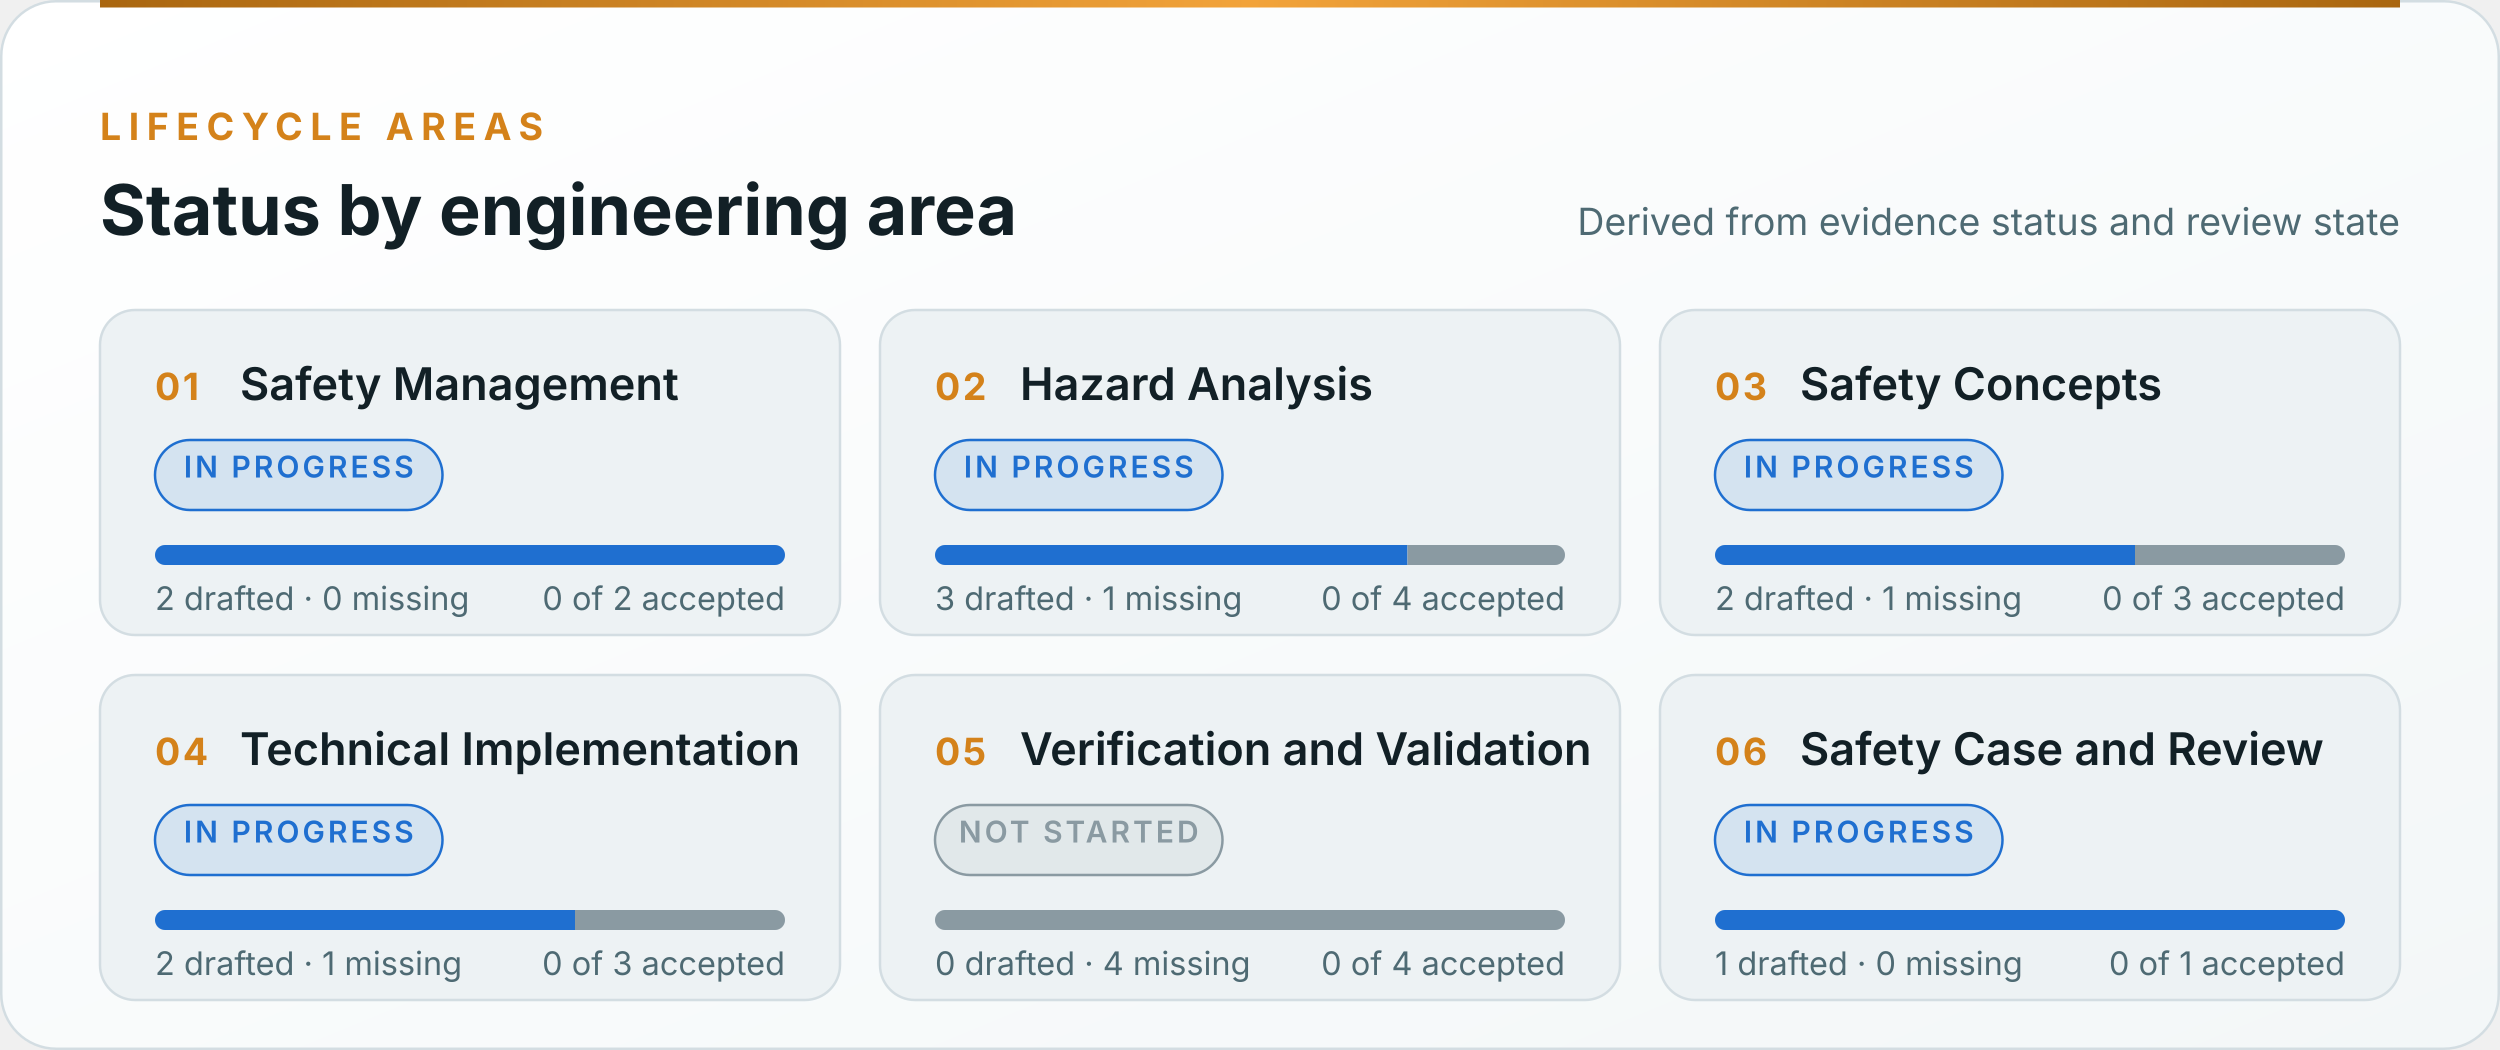
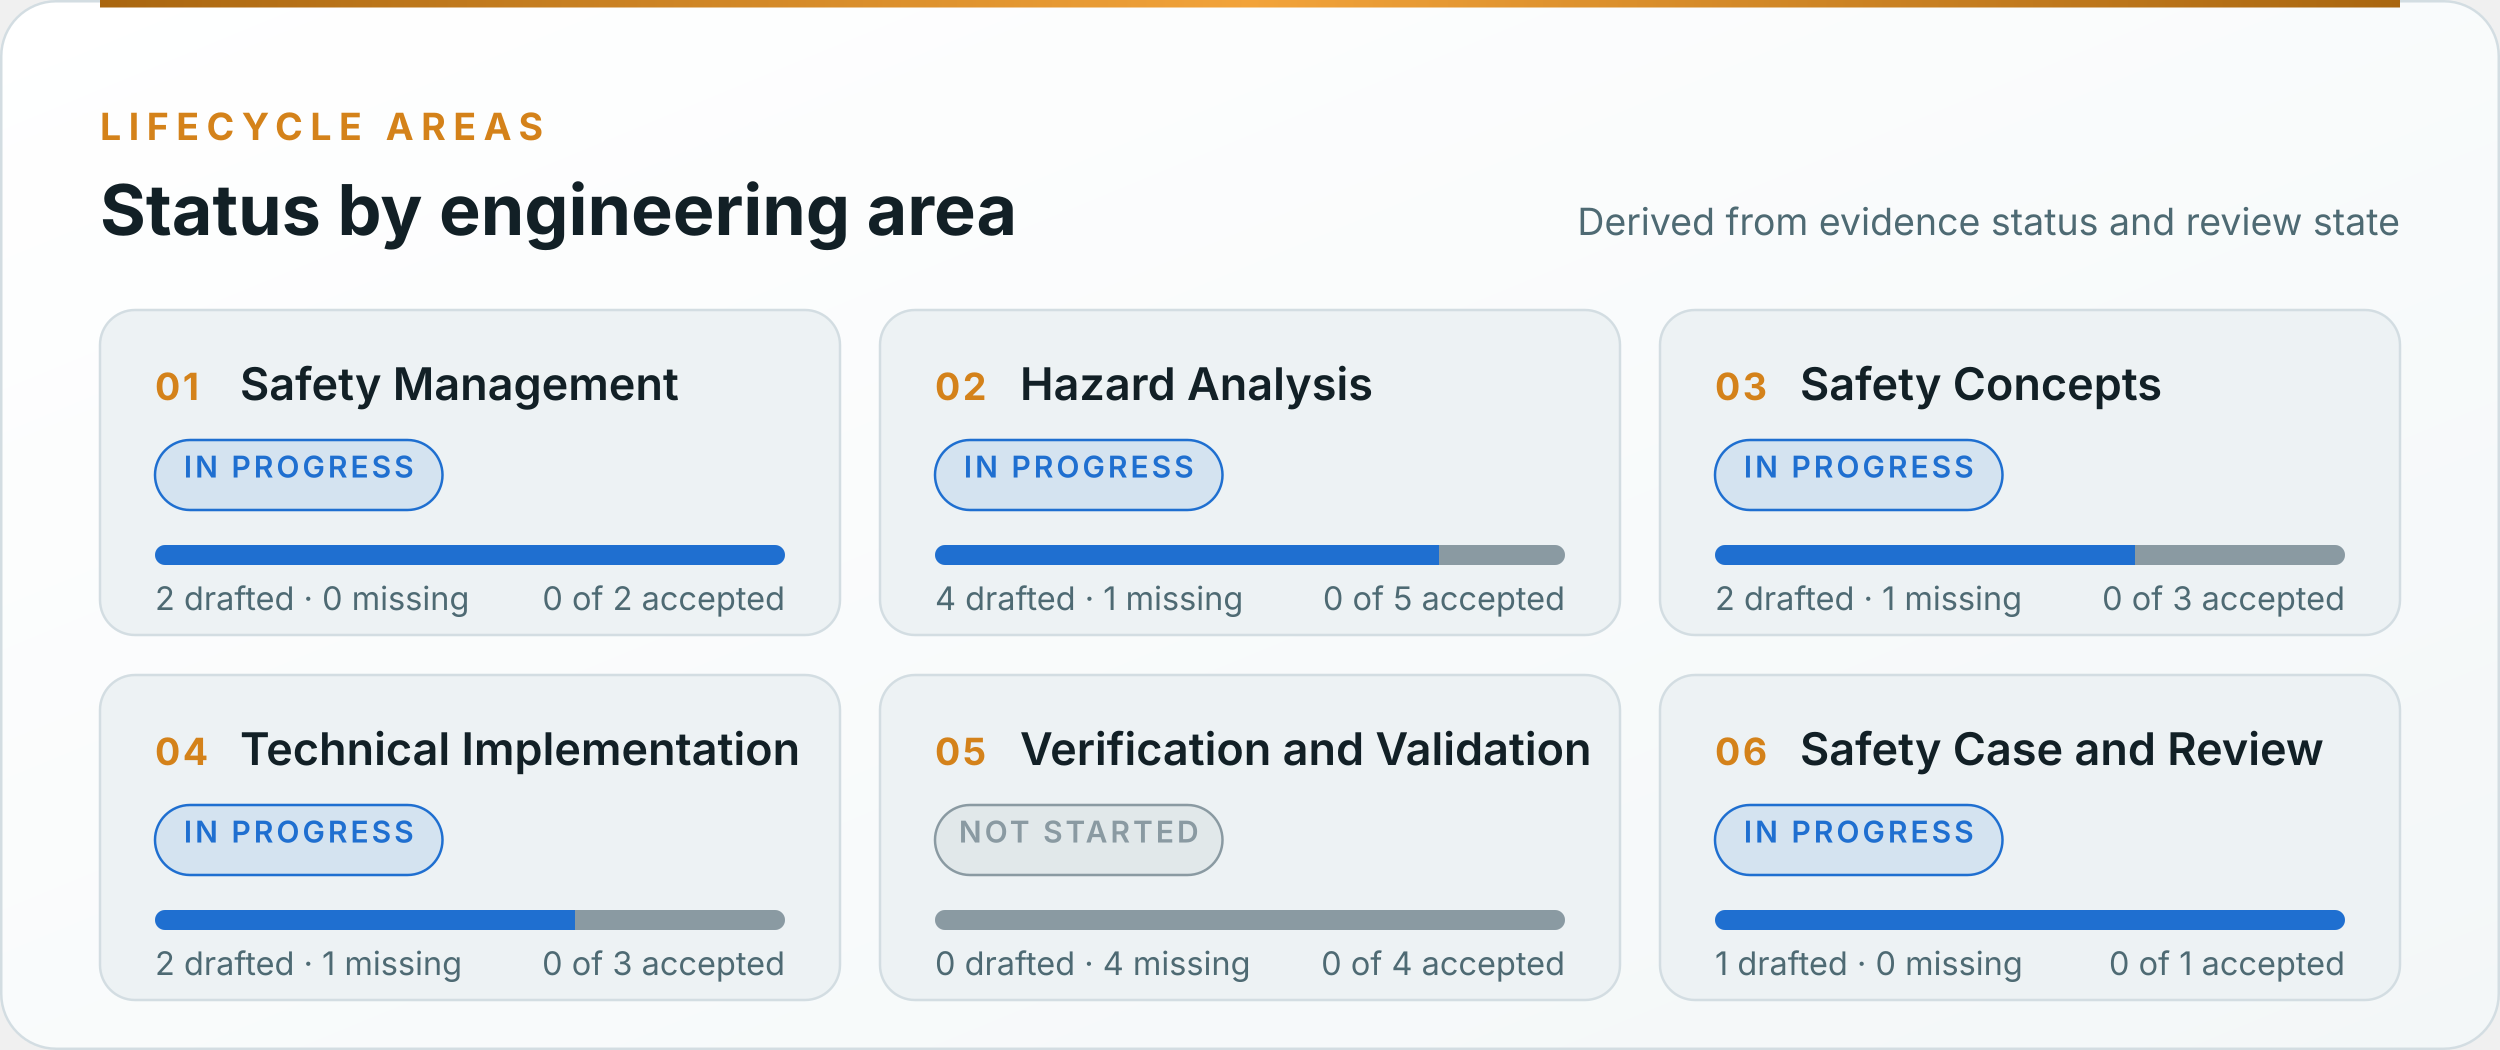
<svg xmlns="http://www.w3.org/2000/svg" width="1000" height="420" viewBox="0 0 1000 420" role="img" aria-labelledby="life-t life-d">
  <defs>
    <linearGradient id="life-bg" x1="0" y1="0" x2="1" y2="1">
      <stop offset="0" stop-color="#FFFFFF" />
      <stop offset="1" stop-color="#F3F7F8" />
    </linearGradient>
    <linearGradient id="life-gold" x1="0" y1="0" x2="1" y2="0">
      <stop offset="0" stop-color="#A8650F" />
      <stop offset="0.5" stop-color="#F2A33A" />
      <stop offset="1" stop-color="#A8650F" />
    </linearGradient>
  </defs>
  <rect x="0.5" y="0.5" width="999" height="419" rx="22" fill="url(#life-bg)" stroke="#D3DDE2" />
  <rect x="40" y="0" width="920" height="3" fill="url(#life-gold)" />
  <g font-family="Inter, 'Segoe UI', 'Helvetica Neue', Helvetica, Arial, sans-serif">
    <text x="40" y="56" font-size="15" font-weight="700" fill="#D4821A" text-anchor="start" letter-spacing="3">LIFECYCLE AREAS</text>
    <text x="40" y="94" font-size="28" font-weight="700" fill="#122026" text-anchor="start">Status by engineering area</text>
    <text x="960" y="94" font-size="15" font-weight="400" fill="#4E6A73" text-anchor="end">Derived from evidence status and review state</text>
    <rect x="40" y="124" width="296" height="130" rx="14" fill="#EDF2F4" stroke="#D3DDE2" />
    <text x="62" y="160" font-size="15" font-weight="700" fill="#D4821A" text-anchor="start" letter-spacing="1">01</text>
    <text x="96" y="160" font-size="18" font-weight="600" fill="#122026" text-anchor="start">Safety Management</text>
    <rect x="62" y="176" width="115" height="28" rx="14.0" fill="#1F6FD0" fill-opacity="0.12" stroke="#1F6FD0" />
    <text x="119.5" y="191" font-size="12" font-weight="600" fill="#1F6FD0" text-anchor="middle" letter-spacing="1.2">IN PROGRESS</text>
    <defs>
      <clipPath id="bar62218">
        <rect x="62" y="218" width="252" height="8" rx="4.0" />
      </clipPath>
    </defs>
    <g clip-path="url(#bar62218)">
      <rect x="62" y="218" width="252" height="8" rx="4.0" fill="#FFFFFF" stroke="#D3DDE2" />
      <rect x="62.0" y="218" width="252.0" height="8" fill="#1F6FD0" />
    </g>
    <text x="62" y="244" font-size="13" font-weight="400" fill="#4E6A73" text-anchor="start">2 drafted · 0 missing</text>
    <text x="314" y="244" font-size="13" font-weight="400" fill="#4E6A73" text-anchor="end">0 of 2 accepted</text>
    <rect x="352" y="124" width="296" height="130" rx="14" fill="#EDF2F4" stroke="#D3DDE2" />
    <text x="374" y="160" font-size="15" font-weight="700" fill="#D4821A" text-anchor="start" letter-spacing="1">02</text>
    <text x="408" y="160" font-size="18" font-weight="600" fill="#122026" text-anchor="start">Hazard Analysis</text>
    <rect x="374" y="176" width="115" height="28" rx="14.0" fill="#1F6FD0" fill-opacity="0.12" stroke="#1F6FD0" />
    <text x="431.5" y="191" font-size="12" font-weight="600" fill="#1F6FD0" text-anchor="middle" letter-spacing="1.2">IN PROGRESS</text>
    <defs>
      <clipPath id="bar374218">
        <rect x="374" y="218" width="252" height="8" rx="4.0" />
      </clipPath>
    </defs>
    <g clip-path="url(#bar374218)">
      <rect x="374" y="218" width="252" height="8" rx="4.0" fill="#FFFFFF" stroke="#D3DDE2" />
-       <rect x="374.0" y="218" width="189.0" height="8" fill="#1F6FD0" />
-       <rect x="563.0" y="218" width="63.0" height="8" fill="#8A9AA2" />
+       <rect x="374.0" y="218" width="201.6" height="8" fill="#1F6FD0" />
+       <rect x="575.6" y="218" width="50.4" height="8" fill="#8A9AA2" />
    </g>
-     <text x="374" y="244" font-size="13" font-weight="400" fill="#4E6A73" text-anchor="start">3 drafted · 1 missing</text>
-     <text x="626" y="244" font-size="13" font-weight="400" fill="#4E6A73" text-anchor="end">0 of 4 accepted</text>
+     <text x="374" y="244" font-size="13" font-weight="400" fill="#4E6A73" text-anchor="start">4 drafted · 1 missing</text>
+     <text x="626" y="244" font-size="13" font-weight="400" fill="#4E6A73" text-anchor="end">0 of 5 accepted</text>
    <rect x="664" y="124" width="296" height="130" rx="14" fill="#EDF2F4" stroke="#D3DDE2" />
    <text x="686" y="160" font-size="15" font-weight="700" fill="#D4821A" text-anchor="start" letter-spacing="1">03</text>
    <text x="720" y="160" font-size="18" font-weight="600" fill="#122026" text-anchor="start">Safety Concepts</text>
    <rect x="686" y="176" width="115" height="28" rx="14.0" fill="#1F6FD0" fill-opacity="0.12" stroke="#1F6FD0" />
    <text x="743.5" y="191" font-size="12" font-weight="600" fill="#1F6FD0" text-anchor="middle" letter-spacing="1.2">IN PROGRESS</text>
    <defs>
      <clipPath id="bar686218">
        <rect x="686" y="218" width="252" height="8" rx="4.0" />
      </clipPath>
    </defs>
    <g clip-path="url(#bar686218)">
      <rect x="686" y="218" width="252" height="8" rx="4.0" fill="#FFFFFF" stroke="#D3DDE2" />
      <rect x="686.0" y="218" width="168.0" height="8" fill="#1F6FD0" />
      <rect x="854.0" y="218" width="84.0" height="8" fill="#8A9AA2" />
    </g>
    <text x="686" y="244" font-size="13" font-weight="400" fill="#4E6A73" text-anchor="start">2 drafted · 1 missing</text>
    <text x="938" y="244" font-size="13" font-weight="400" fill="#4E6A73" text-anchor="end">0 of 3 accepted</text>
    <rect x="40" y="270" width="296" height="130" rx="14" fill="#EDF2F4" stroke="#D3DDE2" />
    <text x="62" y="306" font-size="15" font-weight="700" fill="#D4821A" text-anchor="start" letter-spacing="1">04</text>
    <text x="96" y="306" font-size="18" font-weight="600" fill="#122026" text-anchor="start">Technical Implementation</text>
    <rect x="62" y="322" width="115" height="28" rx="14.0" fill="#1F6FD0" fill-opacity="0.12" stroke="#1F6FD0" />
    <text x="119.5" y="337" font-size="12" font-weight="600" fill="#1F6FD0" text-anchor="middle" letter-spacing="1.2">IN PROGRESS</text>
    <defs>
      <clipPath id="bar62364">
        <rect x="62" y="364" width="252" height="8" rx="4.0" />
      </clipPath>
    </defs>
    <g clip-path="url(#bar62364)">
      <rect x="62" y="364" width="252" height="8" rx="4.0" fill="#FFFFFF" stroke="#D3DDE2" />
      <rect x="62.0" y="364" width="168.0" height="8" fill="#1F6FD0" />
      <rect x="230.0" y="364" width="84.0" height="8" fill="#8A9AA2" />
    </g>
    <text x="62" y="390" font-size="13" font-weight="400" fill="#4E6A73" text-anchor="start">2 drafted · 1 missing</text>
    <text x="314" y="390" font-size="13" font-weight="400" fill="#4E6A73" text-anchor="end">0 of 3 accepted</text>
    <rect x="352" y="270" width="296" height="130" rx="14" fill="#EDF2F4" stroke="#D3DDE2" />
    <text x="374" y="306" font-size="15" font-weight="700" fill="#D4821A" text-anchor="start" letter-spacing="1">05</text>
    <text x="408" y="306" font-size="18" font-weight="600" fill="#122026" text-anchor="start">Verification and Validation</text>
    <rect x="374" y="322" width="115" height="28" rx="14.0" fill="#8A9AA2" fill-opacity="0.12" stroke="#8A9AA2" />
    <text x="431.5" y="337" font-size="12" font-weight="600" fill="#8A9AA2" text-anchor="middle" letter-spacing="1.2">NOT STARTED</text>
    <defs>
      <clipPath id="bar374364">
        <rect x="374" y="364" width="252" height="8" rx="4.0" />
      </clipPath>
    </defs>
    <g clip-path="url(#bar374364)">
      <rect x="374" y="364" width="252" height="8" rx="4.0" fill="#FFFFFF" stroke="#D3DDE2" />
      <rect x="374.0" y="364" width="252.0" height="8" fill="#8A9AA2" />
    </g>
    <text x="374" y="390" font-size="13" font-weight="400" fill="#4E6A73" text-anchor="start">0 drafted · 4 missing</text>
    <text x="626" y="390" font-size="13" font-weight="400" fill="#4E6A73" text-anchor="end">0 of 4 accepted</text>
    <rect x="664" y="270" width="296" height="130" rx="14" fill="#EDF2F4" stroke="#D3DDE2" />
    <text x="686" y="306" font-size="15" font-weight="700" fill="#D4821A" text-anchor="start" letter-spacing="1">06</text>
    <text x="720" y="306" font-size="18" font-weight="600" fill="#122026" text-anchor="start">Safety Case and Review</text>
    <rect x="686" y="322" width="115" height="28" rx="14.0" fill="#1F6FD0" fill-opacity="0.12" stroke="#1F6FD0" />
    <text x="743.5" y="337" font-size="12" font-weight="600" fill="#1F6FD0" text-anchor="middle" letter-spacing="1.2">IN PROGRESS</text>
    <defs>
      <clipPath id="bar686364">
        <rect x="686" y="364" width="252" height="8" rx="4.0" />
      </clipPath>
    </defs>
    <g clip-path="url(#bar686364)">
      <rect x="686" y="364" width="252" height="8" rx="4.0" fill="#FFFFFF" stroke="#D3DDE2" />
      <rect x="686.0" y="364" width="252.0" height="8" fill="#1F6FD0" />
    </g>
    <text x="686" y="390" font-size="13" font-weight="400" fill="#4E6A73" text-anchor="start">1 drafted · 0 missing</text>
    <text x="938" y="390" font-size="13" font-weight="400" fill="#4E6A73" text-anchor="end">0 of 1 accepted</text>
  </g>
</svg>
